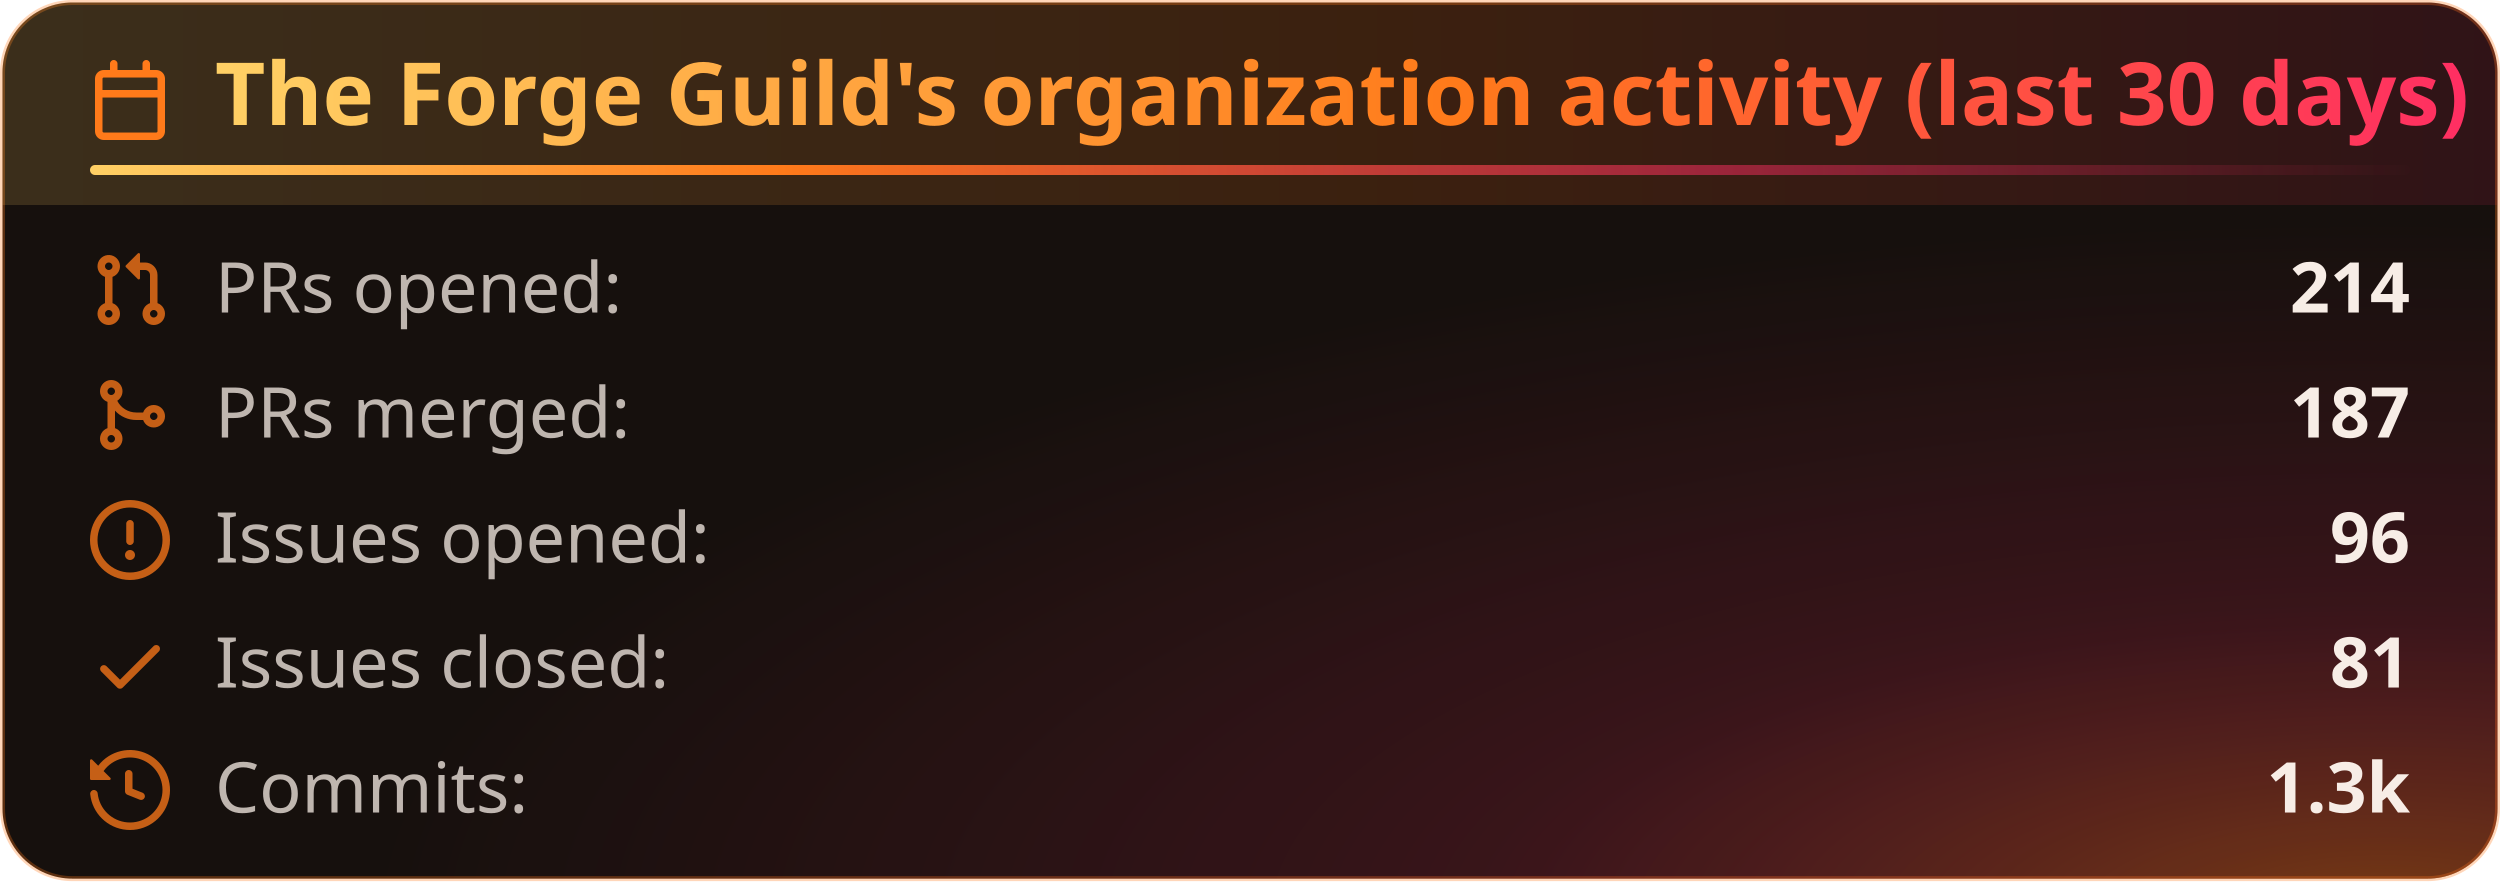
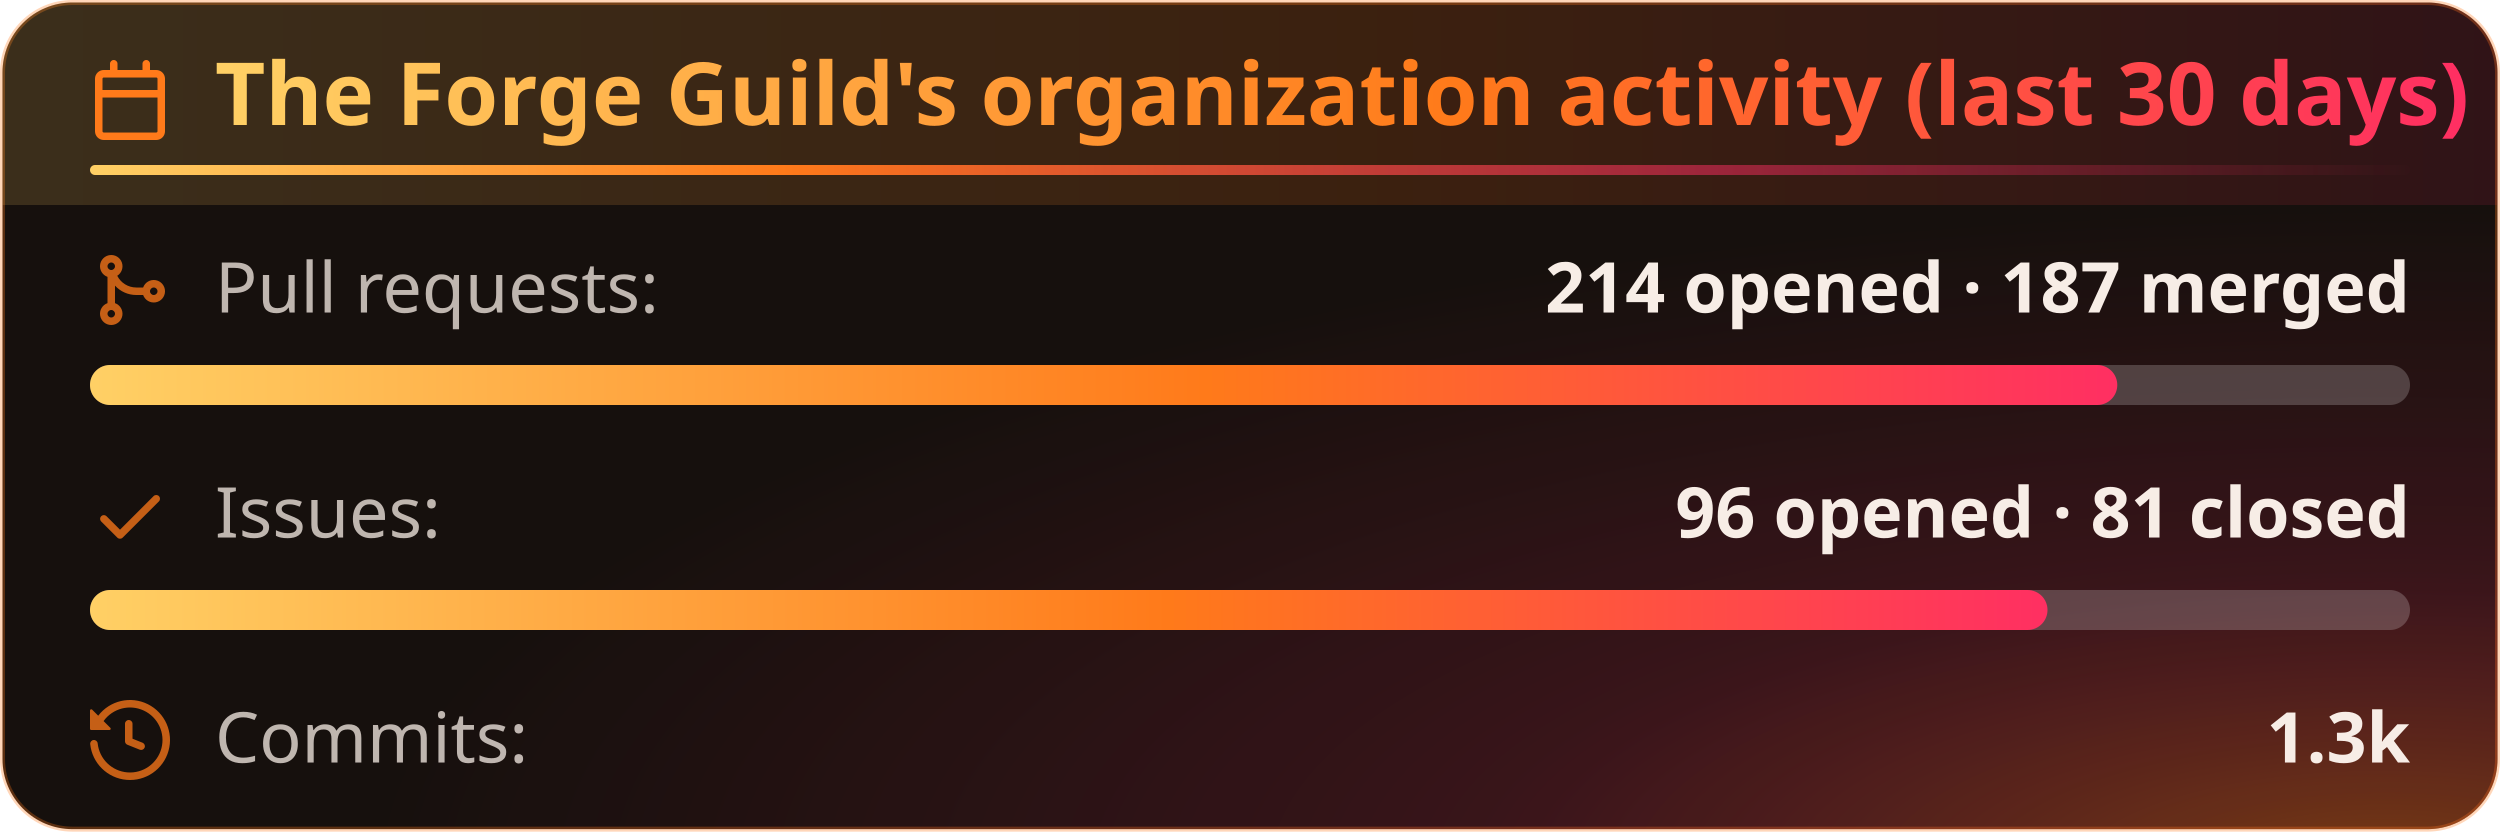
- <svg xmlns="http://www.w3.org/2000/svg" width="500" height="177" viewBox="0 0 500 177" fill="none" role="img" aria-labelledby="title-id desc-id">
+ <svg xmlns="http://www.w3.org/2000/svg" width="500" height="167" viewBox="0 0 500 167" fill="none" role="img" aria-labelledby="title-id desc-id">
  <style>
    .header {
      font: 600 18px 'Segoe UI', Ubuntu, "Helvetica Neue", Sans-Serif;
      fill: url(#heat);
      animation: fadeInAnimation 0.8s ease-in-out backwards;
    }
    /* The icon reads against the title rather than with it, so it keeps its own color. */
    .title-icon {
      fill: #ff7a1a;
      animation: fadeInAnimation 0.8s ease-in-out backwards;
    }
    .title-accent {
      transform-box: fill-box;
      transform-origin: left center;
      animation: trailAnimation 0.9s cubic-bezier(0.2, 0.7, 0.2, 1) 0.2s backwards;
    }
    .header {
      font-size: 17.4px;
    }
    @supports(-moz-appearance: auto) {
      /* Selector detects Firefox */
      .header {
        font-size: 14.9px;
      }
    }
    .stat {
      font: 400 14px 'Segoe UI', Ubuntu, "Helvetica Neue", Sans-Serif;
      fill: #f7ede6;
      font-variant-numeric: tabular-nums;
    }
    .stagger {
      animation: fadeInAnimation 0.3s ease-in-out backwards;
    }
    .not_bold {
      font-weight: 400;
      opacity: 0.75;
    }
    .bold {
      font-weight: 600;
    }
    .icon {
      fill: #ff7a1a;
      opacity: 0.75;
      display: block;
+     }
+     @keyframes growWidthAnimation {
+       from {
+         width: 0;
+       }
+       to {
+         width: 100%;
+       }
+     }
+     .lang-progress {
+       animation: growWidthAnimation 0.6s ease-in-out backwards;
+       fill: url(#heat);
+     }
+     .progress-background {
+       fill: #ffffff33;
    }
    /* Animations */
    @keyframes scaleInAnimation {
      from {
        transform: translate(-5px, 5px) scale(0);
      }
      to {
        transform: translate(-5px, 5px) scale(1);
      }
    }
    @keyframes fadeInAnimation {
      from {
        opacity: 0;
      }
      to {
        opacity: 1;
      }
    }
    @keyframes trailAnimation {
      from {
        transform: scaleX(0);
      }
    }
    @media (prefers-reduced-motion: reduce) {
      * {
        animation-duration: 0s !important;
        animation-delay: 0s !important;
      }
    }
  </style>
  <defs>
    <linearGradient id="heat" x1="0" y1="0" x2="1" y2="0">
      <stop offset="0" class="heat-0" stop-color="#ffd166" />
      <stop offset="0.55" class="heat-1" stop-color="#ff7a1a" />
      <stop offset="1" class="heat-2" stop-color="#ff2e63" />
    </linearGradient>
    <linearGradient id="heat-trail" x1="0" y1="0" x2="1" y2="0">
      <stop offset="0" class="heat-0" stop-color="#ffd166" />
      <stop offset="0.3" class="heat-1" stop-color="#ff7a1a" />
      <stop offset="0.7" class="heat-2" stop-color="#ff2e63" stop-opacity="0.5" />
      <stop offset="1" class="heat-2" stop-color="#ff2e63" stop-opacity="0" />
    </linearGradient>
    <linearGradient id="heat-band" x1="0" y1="0" x2="1" y2="0">
      <stop offset="0" class="band-0" stop-color="#ffd166" stop-opacity="0.16" />
      <stop offset="0.55" class="band-1" stop-color="#ff7a1a" stop-opacity="0.16" />
      <stop offset="1" class="band-2" stop-color="#ff2e63" stop-opacity="0.112" />
    </linearGradient>
    <radialGradient id="heat-glow" cx="0.95" cy="1.05" r="0.8">
      <stop offset="0" class="glow-core" stop-color="#ff7a1a" stop-opacity="0.42" />
      <stop offset="0.45" class="glow-edge" stop-color="#ff2e63" stop-opacity="0.147" />
      <stop offset="1" class="heat-2" stop-color="#ff2e63" stop-opacity="0" />
    </radialGradient>
  </defs>
  <rect data-testid="card-bg" class="card-bg" x="0.5" y="0.5" rx="14" height="99%" width="499" stroke="#ff7a1a4d" fill="#16100d" stroke-opacity="1" />
  <rect data-testid="card-glow" x="0.5" y="0.5" rx="14" height="99%" width="499" fill="url(#heat-glow)" />
  <path data-testid="title-band" d="M0.5 14.5a14 14 0 0 1 14 -14h471a14 14 0 0 1 14 14v26.5h-499z" fill="url(#heat-band)" />
  <g data-testid="card-title" transform="translate(18, 25)">
    <g>
      <svg class="title-icon" x="0" y="-13" viewBox="0 0 16 16" version="1.1" width="16" height="16">
        <path d="M4.75 0a.75.75 0 0 1 .75.75V2h5V.75a.75.75 0 0 1 1.5 0V2h1.25c.966 0 1.75.784 1.75 1.75v10.5A1.75 1.75 0 0 1 13.25 16H2.75A1.75 1.75 0 0 1 1 14.25V3.75C1 2.784 1.784 2 2.75 2H4V.75A.75.75 0 0 1 4.75 0ZM2.5 7.5v6.75c0 .138.112.25.25.25h10.5a.25.25 0 0 0 .25-.25V7.5Zm10.75-4H2.75a.25.25 0 0 0-.25.25V6h11V3.75a.25.25 0 0 0-.25-.25Z" />
      </svg>
    </g>
    <g transform="translate(25, 0)">
      <text x="0" y="0" class="header" data-testid="header">The Forge Guild's organization activity (last 30 days)</text>
    </g>
    <rect data-testid="title-accent" class="title-accent" x="0" y="8" width="464" height="2" rx="1" fill="url(#heat-trail)" />
  </g>
  <g data-testid="main-card-body" transform="translate(0, 50)">
    <g>
-       <g class="stagger" style="animation-delay: 120ms" transform="translate(18, 0)">
-         <svg data-testid="icon" class="icon" viewBox="0 0 16 16" version="1.1" width="16" height="16">
-           <path fill-rule="evenodd" d="M7.177 3.073L9.573.677A.25.25 0 0110 .854v4.792a.25.25 0 01-.427.177L7.177 3.427a.25.25 0 010-.354zM3.75 2.5a.75.75 0 100 1.5.75.75 0 000-1.5zm-2.25.75a2.25 2.25 0 113 2.122v5.256a2.251 2.251 0 11-1.5 0V5.372A2.25 2.25 0 011.5 3.25zM11 2.5h-1V4h1a1 1 0 011 1v5.628a2.251 2.251 0 101.5 0V5A2.5 2.5 0 0011 2.5zm1 10.25a.75.75 0 111.5 0 .75.75 0 01-1.5 0zM3.75 12a.75.75 0 100 1.5.75.75 0 000-1.5z" />
+       <g data-testid="prs-flow">
+         <g class="stagger" style="animation-delay: 120ms" transform="translate(18, 0)">
+           <svg data-testid="icon" class="icon" viewBox="0 0 16 16" version="1.1" width="16" height="16">
+             <path fill-rule="evenodd" d="M5.45 5.154A4.25 4.25 0 0 0 9.25 7.5h1.378a2.251 2.251 0 1 1 0 1.5H9.25A5.734 5.734 0 0 1 5 7.123v3.505a2.25 2.25 0 1 1-1.5 0V5.372a2.25 2.25 0 1 1 1.95-.218ZM4.25 13.5a.75.75 0 1 0 0-1.5.75.75 0 0 0 0 1.5Zm8.5-4.5a.75.75 0 1 0 0-1.5.75.75 0 0 0 0 1.5ZM5 3.25a.75.75 0 1 0 0 .005V3.25Z" />
+           </svg>
+           <text class="stat not_bold" x="25" y="12.5">Pull requests:</text>
+           <text class="stat bold" x="464" text-anchor="end" y="12.5" data-testid="prs">214 opened · 187 merged</text>
+         </g>
+         <svg width="464" x="18" y="23">
+           <rect data-testid="progress-background" class="progress-background" rx="4" ry="4" x="0" y="0" width="464" height="8" />
+           <svg data-testid="lang-progress" width="87.383%">
+             <rect width="100%" height="8" rx="4" ry="4" x="0" y="0" class="lang-progress" style="animation-delay: 420ms;" />
+           </svg>
        </svg>
-         <text class="stat not_bold" x="25" y="12.5">PRs opened:</text>
-         <text class="stat bold" x="464" text-anchor="end" y="12.5" data-testid="prs_opened">214</text>
      </g>
    </g>
-     <g transform="translate(0, 25)">
-       <g class="stagger" style="animation-delay: 160ms" transform="translate(18, 0)">
-         <svg data-testid="icon" class="icon" viewBox="0 0 16 16" version="1.1" width="16" height="16">
-           <path fill-rule="evenodd" d="M5.45 5.154A4.25 4.25 0 0 0 9.25 7.5h1.378a2.251 2.251 0 1 1 0 1.5H9.25A5.734 5.734 0 0 1 5 7.123v3.505a2.25 2.25 0 1 1-1.5 0V5.372a2.25 2.25 0 1 1 1.95-.218ZM4.25 13.5a.75.75 0 1 0 0-1.5.75.75 0 0 0 0 1.5Zm8.5-4.5a.75.75 0 1 0 0-1.5.75.75 0 0 0 0 1.5ZM5 3.25a.75.75 0 1 0 0 .005V3.25Z" />
+     <g transform="translate(0, 45)">
+       <g data-testid="issues-flow">
+         <g class="stagger" style="animation-delay: 160ms" transform="translate(18, 0)">
+           <svg data-testid="icon" class="icon" viewBox="0 0 16 16" version="1.1" width="16" height="16">
+             <path fill-rule="evenodd" d="M13.78 4.22a.75.75 0 0 1 0 1.06l-7.25 7.25a.75.75 0 0 1-1.06 0L2.22 9.28a.751.751 0 0 1 .018-1.042.751.751 0 0 1 1.042-.018L6 10.94l6.72-6.72a.75.75 0 0 1 1.06 0Z" />
+           </svg>
+           <text class="stat not_bold" x="25" y="12.5">Issues:</text>
+           <text class="stat bold" x="464" text-anchor="end" y="12.5" data-testid="issues">96 opened · 81 closed</text>
+         </g>
+         <svg width="464" x="18" y="23">
+           <rect data-testid="progress-background" class="progress-background" rx="4" ry="4" x="0" y="0" width="464" height="8" />
+           <svg data-testid="lang-progress" width="84.375%">
+             <rect width="100%" height="8" rx="4" ry="4" x="0" y="0" class="lang-progress" style="animation-delay: 460ms;" />
+           </svg>
        </svg>
-         <text class="stat not_bold" x="25" y="12.5">PRs merged:</text>
-         <text class="stat bold" x="464" text-anchor="end" y="12.5" data-testid="prs_merged">187</text>
      </g>
    </g>
-     <g transform="translate(0, 50)">
+     <g transform="translate(0, 90)">
      <g class="stagger" style="animation-delay: 200ms" transform="translate(18, 0)">
-         <svg data-testid="icon" class="icon" viewBox="0 0 16 16" version="1.1" width="16" height="16">
-           <path fill-rule="evenodd" d="M8 1.5a6.5 6.5 0 100 13 6.5 6.5 0 000-13zM0 8a8 8 0 1116 0A8 8 0 010 8zm9 3a1 1 0 11-2 0 1 1 0 012 0zm-.25-6.25a.75.75 0 00-1.5 0v3.5a.75.75 0 001.5 0v-3.5z" />
-         </svg>
-         <text class="stat not_bold" x="25" y="12.5">Issues opened:</text>
-         <text class="stat bold" x="464" text-anchor="end" y="12.5" data-testid="issues_opened">96</text>
-       </g>
-     </g>
-     <g transform="translate(0, 75)">
-       <g class="stagger" style="animation-delay: 240ms" transform="translate(18, 0)">
-         <svg data-testid="icon" class="icon" viewBox="0 0 16 16" version="1.1" width="16" height="16">
-           <path fill-rule="evenodd" d="M13.78 4.22a.75.75 0 0 1 0 1.06l-7.25 7.25a.75.75 0 0 1-1.06 0L2.22 9.28a.751.751 0 0 1 .018-1.042.751.751 0 0 1 1.042-.018L6 10.94l6.72-6.72a.75.75 0 0 1 1.06 0Z" />
-         </svg>
-         <text class="stat not_bold" x="25" y="12.5">Issues closed:</text>
-         <text class="stat bold" x="464" text-anchor="end" y="12.5" data-testid="issues_closed">81</text>
-       </g>
-     </g>
-     <g transform="translate(0, 100)">
-       <g class="stagger" style="animation-delay: 280ms" transform="translate(18, 0)">
        <svg data-testid="icon" class="icon" viewBox="0 0 16 16" version="1.1" width="16" height="16">
          <path fill-rule="evenodd" d="M1.643 3.143L.427 1.927A.25.25 0 000 2.104V5.75c0 .138.112.25.25.25h3.646a.25.25 0 00.177-.427L2.715 4.215a6.5 6.5 0 11-1.18 4.458.75.75 0 10-1.493.154 8.001 8.001 0 101.6-5.684zM7.75 4a.75.75 0 01.75.75v2.992l2.028.812a.75.75 0 01-.557 1.392l-2.5-1A.75.75 0 017 8.25v-3.5A.75.75 0 017.75 4z" />
        </svg>
        <text class="stat not_bold" x="25" y="12.5">Commits:</text>
        <text class="stat bold" x="464" text-anchor="end" y="12.5" data-testid="commits">1.3k</text>
      </g>
    </g>
  </g>
</svg>
